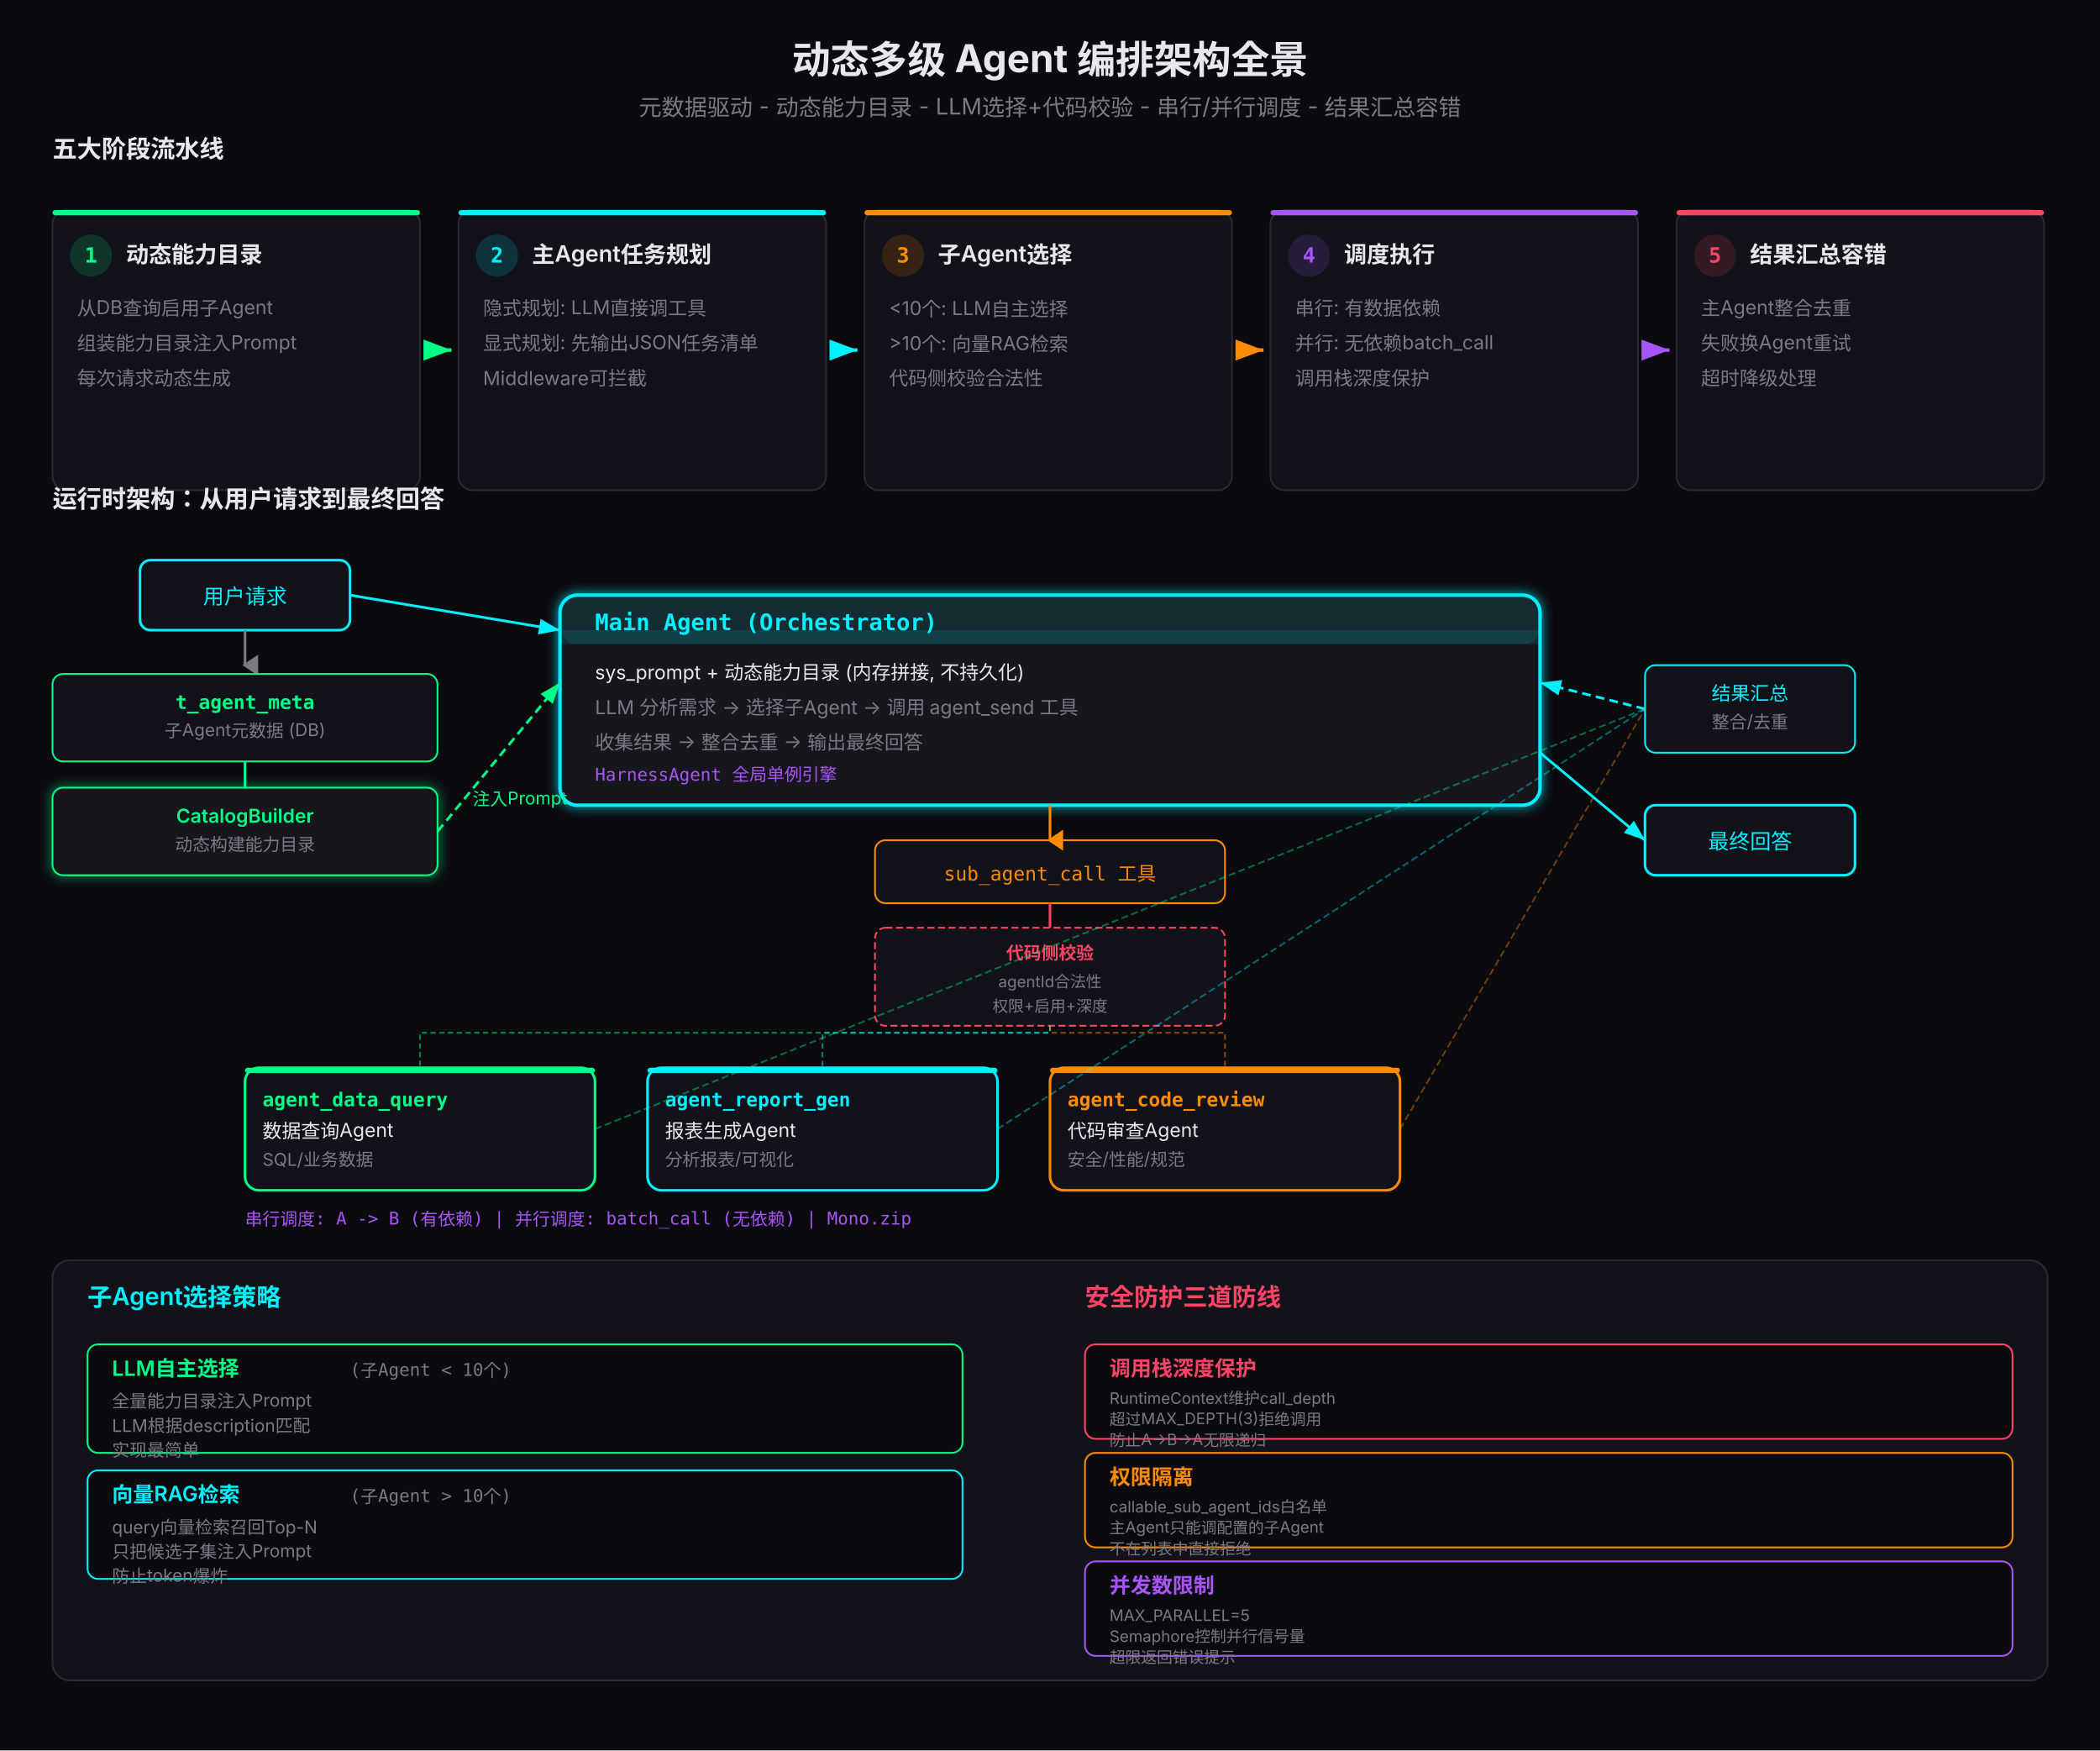
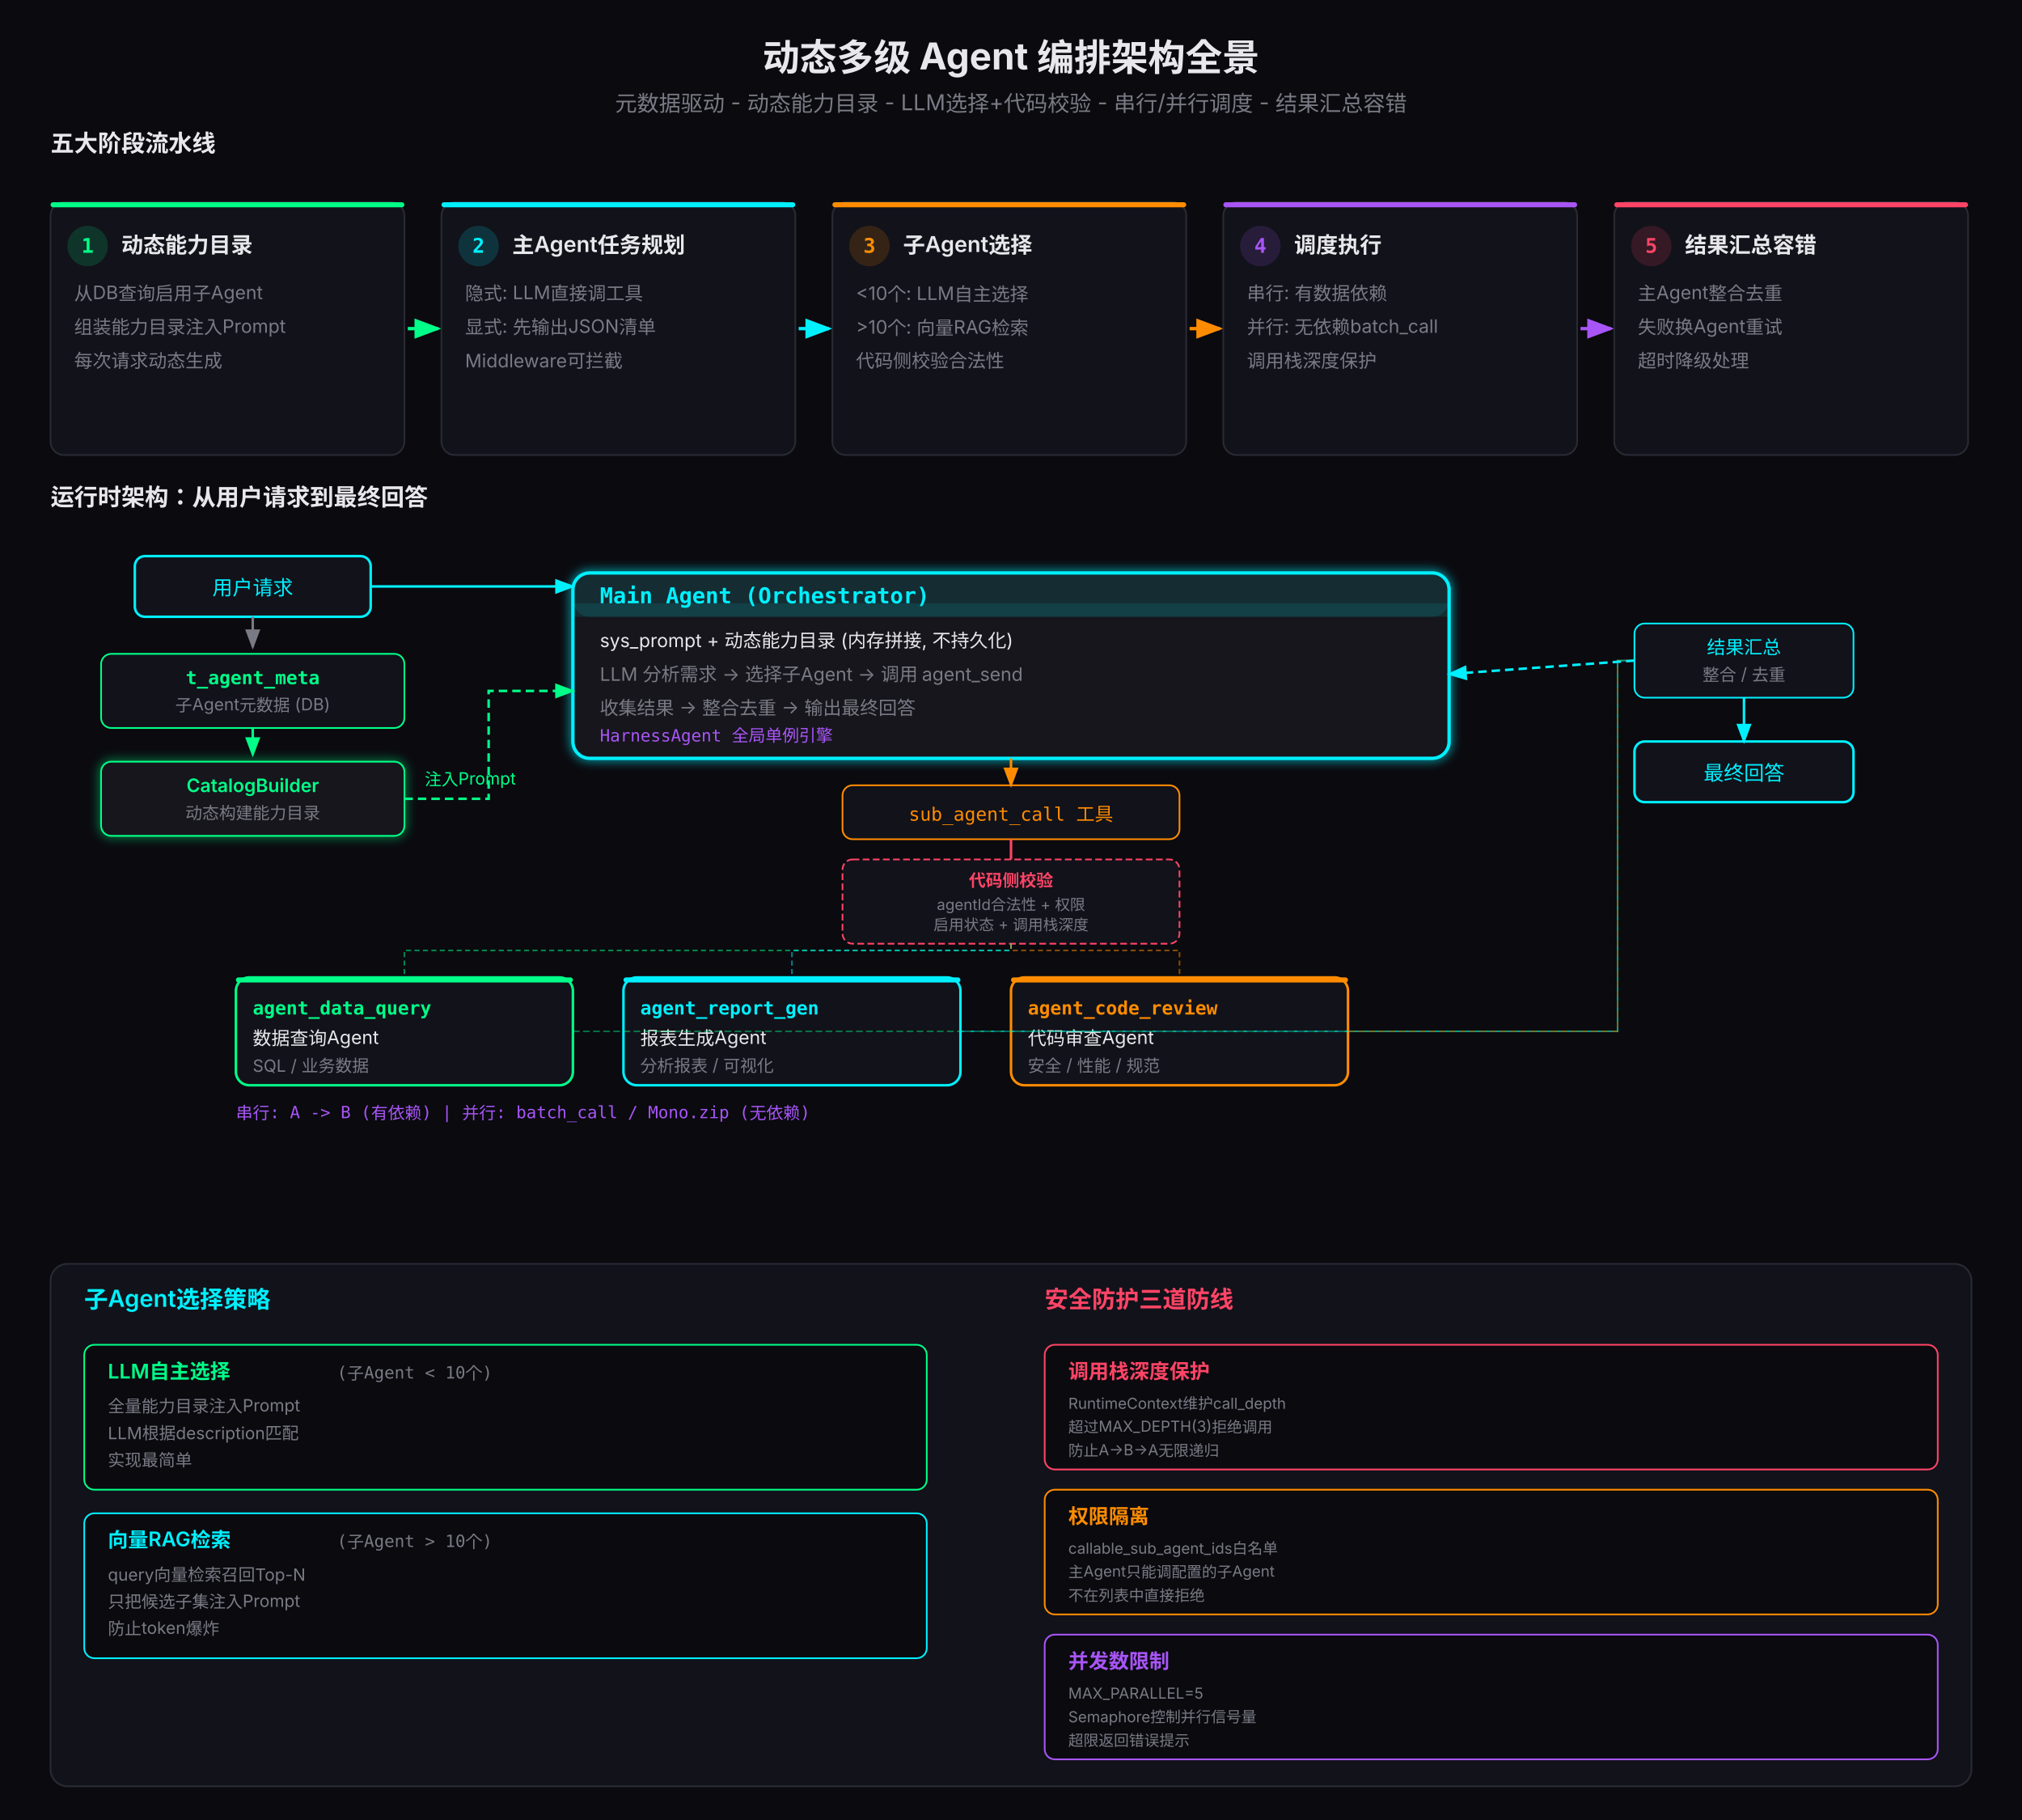
- <svg xmlns="http://www.w3.org/2000/svg" viewBox="0 0 1200 1000" font-family="Inter, sans-serif">
+ <svg xmlns="http://www.w3.org/2000/svg" viewBox="0 0 1200 1080" font-family="Inter, sans-serif">
  <defs>
    <filter id="glow" x="-20%" y="-20%" width="140%" height="140%">
      <feGaussianBlur stdDeviation="3" result="blur" />
      <feMerge>
        <feMergeNode in="blur" />
        <feMergeNode in="SourceGraphic" />
      </feMerge>
    </filter>
-     <linearGradient id="flow-grad" x1="0%" y1="0%" x2="0%" y2="100%">
-       <stop offset="0%" stop-color="#00f0ff" stop-opacity="0.3" />
-       <stop offset="100%" stop-color="#00f0ff" stop-opacity="0.05" />
-     </linearGradient>
+     <marker id="m-green" markerWidth="8" markerHeight="6" refX="7" refY="3" orient="auto">
+       <path d="M0,0 L8,3 L0,6 Z" fill="#00ff88" />
+     </marker>
+     <marker id="m-accent" markerWidth="8" markerHeight="6" refX="7" refY="3" orient="auto">
+       <path d="M0,0 L8,3 L0,6 Z" fill="#00f0ff" />
+     </marker>
+     <marker id="m-orange" markerWidth="8" markerHeight="6" refX="7" refY="3" orient="auto">
+       <path d="M0,0 L8,3 L0,6 Z" fill="#ff8c00" />
+     </marker>
+     <marker id="m-red" markerWidth="8" markerHeight="6" refX="7" refY="3" orient="auto">
+       <path d="M0,0 L8,3 L0,6 Z" fill="#ff4466" />
+     </marker>
+     <marker id="m-purple" markerWidth="8" markerHeight="6" refX="7" refY="3" orient="auto">
+       <path d="M0,0 L8,3 L0,6 Z" fill="#a855f7" />
+     </marker>
+     <marker id="m-gray" markerWidth="8" markerHeight="6" refX="7" refY="3" orient="auto">
+       <path d="M0,0 L8,3 L0,6 Z" fill="#7a7a85" />
+     </marker>
  </defs>
-   <rect width="1200" height="1000" fill="#0a0a0f" />
+   <rect width="1200" height="1080" fill="#0a0a0f" />
  <text x="600" y="42" text-anchor="middle" font-size="22" font-weight="700" fill="#e8e8ec">动态多级 Agent 编排架构全景</text>
  <text x="600" y="66" text-anchor="middle" font-size="13" fill="#7a7a85">元数据驱动 - 动态能力目录 - LLM选择+代码校验 - 串行/并行调度 - 结果汇总容错</text>
  <text x="30" y="90" font-size="14" font-weight="600" fill="#e8e8ec">五大阶段流水线</text>
-   <rect x="30" y="120" width="210" height="160" rx="8" fill="#12121a" stroke="#2a2a35" stroke-width="1" />
+   <rect x="30" y="120" width="210" height="150" rx="8" fill="#12121a" stroke="#2a2a35" stroke-width="1" />
  <rect x="30" y="120" width="210" height="3" rx="1.5" fill="#00ff88" />
  <circle cx="52" cy="146" r="12" fill="#00ff88" opacity="0.15" />
  <text x="52" y="150" text-anchor="middle" font-size="12" font-weight="700" fill="#00ff88" font-family="JetBrains Mono, monospace">1</text>
  <text x="72" y="150" font-size="13" font-weight="600" fill="#e8e8ec">动态能力目录</text>
-   <text x="44" y="180" font-size="11" fill="#7a7a85">从DB查询启用子Agent</text>
-   <text x="44" y="200" font-size="11" fill="#7a7a85">组装能力目录注入Prompt</text>
-   <text x="44" y="220" font-size="11" fill="#7a7a85">每次请求动态生成</text>
-   <path d="M 244,200 L 258,200" stroke="#00ff88" stroke-width="2" fill="none" marker-end="url(#arrow-0)" />
-   <marker id="arrow-0" markerWidth="8" markerHeight="6" refX="8" refY="3" orient="auto">
-     <path d="M0,0 L8,3 L0,6 Z" fill="#00ff88" />
-   </marker>
-   <rect x="262" y="120" width="210" height="160" rx="8" fill="#12121a" stroke="#2a2a35" stroke-width="1" />
+   <text x="44" y="178" font-size="11" fill="#7a7a85">从DB查询启用子Agent</text>
+   <text x="44" y="198" font-size="11" fill="#7a7a85">组装能力目录注入Prompt</text>
+   <text x="44" y="218" font-size="11" fill="#7a7a85">每次请求动态生成</text>
+   <line x1="242" y1="195" x2="260" y2="195" stroke="#00ff88" stroke-width="2" marker-end="url(#m-green)" />
+   <rect x="262" y="120" width="210" height="150" rx="8" fill="#12121a" stroke="#2a2a35" stroke-width="1" />
  <rect x="262" y="120" width="210" height="3" rx="1.5" fill="#00f0ff" />
  <circle cx="284" cy="146" r="12" fill="#00f0ff" opacity="0.15" />
  <text x="284" y="150" text-anchor="middle" font-size="12" font-weight="700" fill="#00f0ff" font-family="JetBrains Mono, monospace">2</text>
  <text x="304" y="150" font-size="13" font-weight="600" fill="#e8e8ec">主Agent任务规划</text>
-   <text x="276" y="180" font-size="11" fill="#7a7a85">隐式规划: LLM直接调工具</text>
-   <text x="276" y="200" font-size="11" fill="#7a7a85">显式规划: 先输出JSON任务清单</text>
-   <text x="276" y="220" font-size="11" fill="#7a7a85">Middleware可拦截</text>
-   <path d="M 476,200 L 490,200" stroke="#00f0ff" stroke-width="2" fill="none" marker-end="url(#arrow-1)" />
-   <marker id="arrow-1" markerWidth="8" markerHeight="6" refX="8" refY="3" orient="auto">
-     <path d="M0,0 L8,3 L0,6 Z" fill="#00f0ff" />
-   </marker>
-   <rect x="494" y="120" width="210" height="160" rx="8" fill="#12121a" stroke="#2a2a35" stroke-width="1" />
+   <text x="276" y="178" font-size="11" fill="#7a7a85">隐式: LLM直接调工具</text>
+   <text x="276" y="198" font-size="11" fill="#7a7a85">显式: 先输出JSON清单</text>
+   <text x="276" y="218" font-size="11" fill="#7a7a85">Middleware可拦截</text>
+   <line x1="474" y1="195" x2="492" y2="195" stroke="#00f0ff" stroke-width="2" marker-end="url(#m-accent)" />
+   <rect x="494" y="120" width="210" height="150" rx="8" fill="#12121a" stroke="#2a2a35" stroke-width="1" />
  <rect x="494" y="120" width="210" height="3" rx="1.5" fill="#ff8c00" />
  <circle cx="516" cy="146" r="12" fill="#ff8c00" opacity="0.15" />
  <text x="516" y="150" text-anchor="middle" font-size="12" font-weight="700" fill="#ff8c00" font-family="JetBrains Mono, monospace">3</text>
  <text x="536" y="150" font-size="13" font-weight="600" fill="#e8e8ec">子Agent选择</text>
-   <text x="508" y="180" font-size="11" fill="#7a7a85">&lt;10个: LLM自主选择</text>
-   <text x="508" y="200" font-size="11" fill="#7a7a85">&gt;10个: 向量RAG检索</text>
-   <text x="508" y="220" font-size="11" fill="#7a7a85">代码侧校验合法性</text>
-   <path d="M 708,200 L 722,200" stroke="#ff8c00" stroke-width="2" fill="none" marker-end="url(#arrow-2)" />
-   <marker id="arrow-2" markerWidth="8" markerHeight="6" refX="8" refY="3" orient="auto">
-     <path d="M0,0 L8,3 L0,6 Z" fill="#ff8c00" />
-   </marker>
-   <rect x="726" y="120" width="210" height="160" rx="8" fill="#12121a" stroke="#2a2a35" stroke-width="1" />
+   <text x="508" y="178" font-size="11" fill="#7a7a85">&lt;10个: LLM自主选择</text>
+   <text x="508" y="198" font-size="11" fill="#7a7a85">&gt;10个: 向量RAG检索</text>
+   <text x="508" y="218" font-size="11" fill="#7a7a85">代码侧校验合法性</text>
+   <line x1="706" y1="195" x2="724" y2="195" stroke="#ff8c00" stroke-width="2" marker-end="url(#m-orange)" />
+   <rect x="726" y="120" width="210" height="150" rx="8" fill="#12121a" stroke="#2a2a35" stroke-width="1" />
  <rect x="726" y="120" width="210" height="3" rx="1.5" fill="#a855f7" />
  <circle cx="748" cy="146" r="12" fill="#a855f7" opacity="0.15" />
  <text x="748" y="150" text-anchor="middle" font-size="12" font-weight="700" fill="#a855f7" font-family="JetBrains Mono, monospace">4</text>
  <text x="768" y="150" font-size="13" font-weight="600" fill="#e8e8ec">调度执行</text>
-   <text x="740" y="180" font-size="11" fill="#7a7a85">串行: 有数据依赖</text>
-   <text x="740" y="200" font-size="11" fill="#7a7a85">并行: 无依赖batch_call</text>
-   <text x="740" y="220" font-size="11" fill="#7a7a85">调用栈深度保护</text>
-   <path d="M 940,200 L 954,200" stroke="#a855f7" stroke-width="2" fill="none" marker-end="url(#arrow-3)" />
-   <marker id="arrow-3" markerWidth="8" markerHeight="6" refX="8" refY="3" orient="auto">
-     <path d="M0,0 L8,3 L0,6 Z" fill="#a855f7" />
-   </marker>
-   <rect x="958" y="120" width="210" height="160" rx="8" fill="#12121a" stroke="#2a2a35" stroke-width="1" />
+   <text x="740" y="178" font-size="11" fill="#7a7a85">串行: 有数据依赖</text>
+   <text x="740" y="198" font-size="11" fill="#7a7a85">并行: 无依赖batch_call</text>
+   <text x="740" y="218" font-size="11" fill="#7a7a85">调用栈深度保护</text>
+   <line x1="938" y1="195" x2="956" y2="195" stroke="#a855f7" stroke-width="2" marker-end="url(#m-purple)" />
+   <rect x="958" y="120" width="210" height="150" rx="8" fill="#12121a" stroke="#2a2a35" stroke-width="1" />
  <rect x="958" y="120" width="210" height="3" rx="1.5" fill="#ff4466" />
  <circle cx="980" cy="146" r="12" fill="#ff4466" opacity="0.15" />
  <text x="980" y="150" text-anchor="middle" font-size="12" font-weight="700" fill="#ff4466" font-family="JetBrains Mono, monospace">5</text>
  <text x="1000" y="150" font-size="13" font-weight="600" fill="#e8e8ec">结果汇总容错</text>
-   <text x="972" y="180" font-size="11" fill="#7a7a85">主Agent整合去重</text>
-   <text x="972" y="200" font-size="11" fill="#7a7a85">失败换Agent重试</text>
-   <text x="972" y="220" font-size="11" fill="#7a7a85">超时降级处理</text>
-   <text x="30" y="290" font-size="14" font-weight="600" fill="#e8e8ec">运行时架构：从用户请求到最终回答</text>
-   <rect x="80" y="320" width="120" height="40" rx="6" fill="#12121a" stroke="#00f0ff" stroke-width="1.5" />
-   <text x="140" y="345" text-anchor="middle" font-size="12" fill="#00f0ff">用户请求</text>
-   <line x1="140" y1="360" x2="140" y2="380" stroke="#7a7a85" stroke-width="1.5" marker-end="url(#arrow-down)" />
-   <marker id="arrow-down" markerWidth="8" markerHeight="6" refX="4" refY="5" orient="auto">
-     <path d="M0,0 L8,0 L4,6 Z" fill="#7a7a85" />
-   </marker>
-   <rect x="30" y="385" width="220" height="50" rx="6" fill="#12121a" stroke="#00ff88" stroke-width="1" />
-   <text x="140" y="405" text-anchor="middle" font-size="11" font-weight="600" fill="#00ff88" font-family="JetBrains Mono, monospace">t_agent_meta</text>
-   <text x="140" y="421" text-anchor="middle" font-size="10" fill="#7a7a85">子Agent元数据 (DB)</text>
-   <rect x="30" y="450" width="220" height="50" rx="6" fill="#12121a" stroke="#00ff88" stroke-width="1" filter="url(#glow)" />
-   <text x="140" y="470" text-anchor="middle" font-size="11" font-weight="600" fill="#00ff88">CatalogBuilder</text>
-   <text x="140" y="486" text-anchor="middle" font-size="10" fill="#7a7a85">动态构建能力目录</text>
-   <line x1="140" y1="435" x2="140" y2="450" stroke="#00ff88" stroke-width="1.5" />
-   <rect x="320" y="340" width="560" height="120" rx="10" fill="#12121a" stroke="#00f0ff" stroke-width="2" filter="url(#glow)" />
-   <rect x="320" y="340" width="560" height="28" rx="10" fill="#00f0ff" opacity="0.1" />
-   <rect x="320" y="360" width="560" height="8" fill="#00f0ff" opacity="0.1" />
-   <text x="340" y="360" font-size="13" font-weight="700" fill="#00f0ff" font-family="JetBrains Mono, monospace">Main Agent (Orchestrator)</text>
-   <text x="340" y="388" font-size="11" fill="#e8e8ec">sys_prompt + 动态能力目录 (内存拼接, 不持久化)</text>
-   <text x="340" y="408" font-size="11" fill="#7a7a85">LLM 分析需求 -&gt; 选择子Agent -&gt; 调用 agent_send 工具</text>
-   <text x="340" y="428" font-size="11" fill="#7a7a85">收集结果 -&gt; 整合去重 -&gt; 输出最终回答</text>
-   <text x="340" y="446" font-size="10" fill="#a855f7" font-family="JetBrains Mono, monospace">HarnessAgent 全局单例引擎</text>
-   <path d="M 250,475 L 320,390" stroke="#00ff88" stroke-width="1.5" fill="none" stroke-dasharray="5,3" marker-end="url(#arrow-green)" />
-   <marker id="arrow-green" markerWidth="8" markerHeight="6" refX="8" refY="3" orient="auto">
-     <path d="M0,0 L8,3 L0,6 Z" fill="#00ff88" />
-   </marker>
-   <text x="270" y="460" font-size="10" fill="#00ff88">注入Prompt</text>
-   <path d="M 200,340 L 320,360" stroke="#00f0ff" stroke-width="1.5" fill="none" marker-end="url(#arrow-accent2)" />
-   <marker id="arrow-accent2" markerWidth="8" markerHeight="6" refX="8" refY="3" orient="auto">
-     <path d="M0,0 L8,3 L0,6 Z" fill="#00f0ff" />
-   </marker>
-   <rect x="500" y="480" width="200" height="36" rx="6" fill="#12121a" stroke="#ff8c00" stroke-width="1" />
-   <text x="600" y="503" text-anchor="middle" font-size="11" fill="#ff8c00" font-family="JetBrains Mono, monospace">sub_agent_call 工具</text>
-   <line x1="600" y1="460" x2="600" y2="480" stroke="#ff8c00" stroke-width="1.5" marker-end="url(#arrow-orange)" />
-   <marker id="arrow-orange" markerWidth="8" markerHeight="6" refX="4" refY="5" orient="auto">
-     <path d="M0,0 L8,0 L4,6 Z" fill="#ff8c00" />
-   </marker>
-   <rect x="500" y="530" width="200" height="56" rx="6" fill="#12121a" stroke="#ff4466" stroke-width="1" stroke-dasharray="4,2" />
-   <text x="600" y="548" text-anchor="middle" font-size="10" font-weight="600" fill="#ff4466">代码侧校验</text>
-   <text x="600" y="564" text-anchor="middle" font-size="9" fill="#7a7a85">agentId合法性</text>
-   <text x="600" y="578" text-anchor="middle" font-size="9" fill="#7a7a85">权限+启用+深度</text>
-   <line x1="600" y1="516" x2="600" y2="530" stroke="#ff4466" stroke-width="1.5" />
-   <rect x="140" y="610" width="200" height="70" rx="8" fill="#12121a" stroke="#00ff88" stroke-width="1.5" />
-   <rect x="140" y="610" width="200" height="3" rx="1.5" fill="#00ff88" />
-   <text x="150" y="632" font-size="11" font-weight="600" fill="#00ff88" font-family="JetBrains Mono, monospace">agent_data_query</text>
-   <text x="150" y="650" font-size="11" fill="#e8e8ec">数据查询Agent</text>
-   <text x="150" y="666" font-size="10" fill="#7a7a85">SQL/业务数据</text>
-   <path d="M 600,586 L 600,590 L 240,590 L 240,610" stroke="#00ff88" stroke-width="1" fill="none" opacity="0.5" stroke-dasharray="3,2" />
-   <rect x="370" y="610" width="200" height="70" rx="8" fill="#12121a" stroke="#00f0ff" stroke-width="1.5" />
-   <rect x="370" y="610" width="200" height="3" rx="1.5" fill="#00f0ff" />
-   <text x="380" y="632" font-size="11" font-weight="600" fill="#00f0ff" font-family="JetBrains Mono, monospace">agent_report_gen</text>
-   <text x="380" y="650" font-size="11" fill="#e8e8ec">报表生成Agent</text>
-   <text x="380" y="666" font-size="10" fill="#7a7a85">分析报表/可视化</text>
-   <path d="M 600,586 L 600,590 L 470,590 L 470,610" stroke="#00f0ff" stroke-width="1" fill="none" opacity="0.5" stroke-dasharray="3,2" />
-   <rect x="600" y="610" width="200" height="70" rx="8" fill="#12121a" stroke="#ff8c00" stroke-width="1.5" />
-   <rect x="600" y="610" width="200" height="3" rx="1.5" fill="#ff8c00" />
-   <text x="610" y="632" font-size="11" font-weight="600" fill="#ff8c00" font-family="JetBrains Mono, monospace">agent_code_review</text>
-   <text x="610" y="650" font-size="11" fill="#e8e8ec">代码审查Agent</text>
-   <text x="610" y="666" font-size="10" fill="#7a7a85">安全/性能/规范</text>
-   <path d="M 600,586 L 600,590 L 700,590 L 700,610" stroke="#ff8c00" stroke-width="1" fill="none" opacity="0.5" stroke-dasharray="3,2" />
-   <text x="140" y="700" font-size="10" fill="#a855f7" font-family="JetBrains Mono, monospace">串行调度: A -&gt; B (有依赖)  |  并行调度: batch_call (无依赖) | Mono.zip</text>
-   <rect x="940" y="380" width="120" height="50" rx="6" fill="#12121a" stroke="#00f0ff" stroke-width="1" />
-   <text x="1000" y="400" text-anchor="middle" font-size="11" fill="#00f0ff">结果汇总</text>
-   <text x="1000" y="416" text-anchor="middle" font-size="10" fill="#7a7a85">整合/去重</text>
-   <path d="M 340,645 L 940,405" stroke="#00ff88" stroke-width="1" fill="none" opacity="0.4" stroke-dasharray="4,2" />
-   <path d="M 570,645 L 940,405" stroke="#00f0ff" stroke-width="1" fill="none" opacity="0.4" stroke-dasharray="4,2" />
-   <path d="M 800,645 L 940,405" stroke="#ff8c00" stroke-width="1" fill="none" opacity="0.4" stroke-dasharray="4,2" />
-   <path d="M 940,405 L 880,390" stroke="#00f0ff" stroke-width="1.5" fill="none" stroke-dasharray="5,3" marker-end="url(#arrow-accent2)" />
-   <rect x="940" y="460" width="120" height="40" rx="6" fill="#12121a" stroke="#00f0ff" stroke-width="1.5" />
-   <text x="1000" y="485" text-anchor="middle" font-size="12" fill="#00f0ff">最终回答</text>
-   <line x1="880" y1="430" x2="940" y2="480" stroke="#00f0ff" stroke-width="1.5" marker-end="url(#arrow-accent2)" />
-   <rect x="30" y="720" width="1140" height="240" rx="10" fill="#12121a" stroke="#2a2a35" stroke-width="1" />
-   <text x="50" y="746" font-size="14" font-weight="600" fill="#00f0ff">子Agent选择策略</text>
-   <rect x="50" y="768" width="500" height="62" rx="6" fill="#0a0a0f" stroke="#00ff88" stroke-width="1" />
-   <text x="64" y="786" font-size="12" font-weight="600" fill="#00ff88">LLM自主选择</text>
-   <text x="200" y="786" font-size="10" fill="#7a7a85" font-family="JetBrains Mono, monospace">(子Agent &lt; 10个)</text>
-   <text x="64" y="804" font-size="10" fill="#7a7a85">全量能力目录注入Prompt</text>
-   <text x="64" y="818" font-size="10" fill="#7a7a85">LLM根据description匹配</text>
-   <text x="64" y="832" font-size="10" fill="#7a7a85">实现最简单</text>
-   <rect x="50" y="840" width="500" height="62" rx="6" fill="#0a0a0f" stroke="#00f0ff" stroke-width="1" />
-   <text x="64" y="858" font-size="12" font-weight="600" fill="#00f0ff">向量RAG检索</text>
-   <text x="200" y="858" font-size="10" fill="#7a7a85" font-family="JetBrains Mono, monospace">(子Agent &gt; 10个)</text>
-   <text x="64" y="876" font-size="10" fill="#7a7a85">query向量检索召回Top-N</text>
-   <text x="64" y="890" font-size="10" fill="#7a7a85">只把候选子集注入Prompt</text>
-   <text x="64" y="904" font-size="10" fill="#7a7a85">防止token爆炸</text>
-   <text x="620" y="746" font-size="14" font-weight="600" fill="#ff4466">安全防护三道防线</text>
-   <rect x="620" y="768" width="530" height="54" rx="6" fill="#0a0a0f" stroke="#ff4466" stroke-width="1" />
-   <text x="634" y="786" font-size="12" font-weight="600" fill="#ff4466">调用栈深度保护</text>
-   <text x="634" y="802" font-size="9" fill="#7a7a85">RuntimeContext维护call_depth</text>
-   <text x="634" y="814" font-size="9" fill="#7a7a85">超过MAX_DEPTH(3)拒绝调用</text>
-   <text x="634" y="826" font-size="9" fill="#7a7a85">防止A-&gt;B-&gt;A无限递归</text>
-   <rect x="620" y="830" width="530" height="54" rx="6" fill="#0a0a0f" stroke="#ff8c00" stroke-width="1" />
-   <text x="634" y="848" font-size="12" font-weight="600" fill="#ff8c00">权限隔离</text>
-   <text x="634" y="864" font-size="9" fill="#7a7a85">callable_sub_agent_ids白名单</text>
-   <text x="634" y="876" font-size="9" fill="#7a7a85">主Agent只能调配置的子Agent</text>
-   <text x="634" y="888" font-size="9" fill="#7a7a85">不在列表中直接拒绝</text>
-   <rect x="620" y="892" width="530" height="54" rx="6" fill="#0a0a0f" stroke="#a855f7" stroke-width="1" />
-   <text x="634" y="910" font-size="12" font-weight="600" fill="#a855f7">并发数限制</text>
-   <text x="634" y="926" font-size="9" fill="#7a7a85">MAX_PARALLEL=5</text>
-   <text x="634" y="938" font-size="9" fill="#7a7a85">Semaphore控制并行信号量</text>
-   <text x="634" y="950" font-size="9" fill="#7a7a85">超限返回错误提示</text>
+   <text x="972" y="178" font-size="11" fill="#7a7a85">主Agent整合去重</text>
+   <text x="972" y="198" font-size="11" fill="#7a7a85">失败换Agent重试</text>
+   <text x="972" y="218" font-size="11" fill="#7a7a85">超时降级处理</text>
+   <text x="30" y="300" font-size="14" font-weight="600" fill="#e8e8ec">运行时架构：从用户请求到最终回答</text>
+   <rect x="80" y="330" width="140" height="36" rx="6" fill="#12121a" stroke="#00f0ff" stroke-width="1.5" />
+   <text x="150" y="353" text-anchor="middle" font-size="12" fill="#00f0ff">用户请求</text>
+   <line x1="150" y1="366" x2="150" y2="384" stroke="#7a7a85" stroke-width="1.5" marker-end="url(#m-gray)" />
+   <rect x="60" y="388" width="180" height="44" rx="6" fill="#12121a" stroke="#00ff88" stroke-width="1" />
+   <text x="150" y="406" text-anchor="middle" font-size="11" font-weight="600" fill="#00ff88" font-family="JetBrains Mono, monospace">t_agent_meta</text>
+   <text x="150" y="422" text-anchor="middle" font-size="10" fill="#7a7a85">子Agent元数据 (DB)</text>
+   <line x1="150" y1="432" x2="150" y2="448" stroke="#00ff88" stroke-width="1.5" marker-end="url(#m-green)" />
+   <rect x="60" y="452" width="180" height="44" rx="6" fill="#12121a" stroke="#00ff88" stroke-width="1" filter="url(#glow)" />
+   <text x="150" y="470" text-anchor="middle" font-size="11" font-weight="600" fill="#00ff88">CatalogBuilder</text>
+   <text x="150" y="486" text-anchor="middle" font-size="10" fill="#7a7a85">动态构建能力目录</text>
+   <rect x="340" y="340" width="520" height="110" rx="10" fill="#12121a" stroke="#00f0ff" stroke-width="2" filter="url(#glow)" />
+   <rect x="340" y="340" width="520" height="26" rx="10" fill="#00f0ff" opacity="0.1" />
+   <rect x="340" y="358" width="520" height="8" fill="#00f0ff" opacity="0.1" />
+   <text x="356" y="358" font-size="13" font-weight="700" fill="#00f0ff" font-family="JetBrains Mono, monospace">Main Agent (Orchestrator)</text>
+   <text x="356" y="384" font-size="11" fill="#e8e8ec">sys_prompt + 动态能力目录 (内存拼接, 不持久化)</text>
+   <text x="356" y="404" font-size="11" fill="#7a7a85">LLM 分析需求 -&gt; 选择子Agent -&gt; 调用 agent_send</text>
+   <text x="356" y="424" font-size="11" fill="#7a7a85">收集结果 -&gt; 整合去重 -&gt; 输出最终回答</text>
+   <text x="356" y="440" font-size="10" fill="#a855f7" font-family="JetBrains Mono, monospace">HarnessAgent 全局单例引擎</text>
+   <line x1="220" y1="348" x2="340" y2="348" stroke="#00f0ff" stroke-width="1.5" marker-end="url(#m-accent)" />
+   <path d="M 240,474 L 290,474 L 290,410 L 340,410" stroke="#00ff88" stroke-width="1.5" fill="none" stroke-dasharray="5,3" marker-end="url(#m-green)" />
+   <text x="252" y="466" font-size="10" fill="#00ff88">注入Prompt</text>
+   <rect x="500" y="466" width="200" height="32" rx="6" fill="#12121a" stroke="#ff8c00" stroke-width="1" />
+   <text x="600" y="487" text-anchor="middle" font-size="11" fill="#ff8c00" font-family="JetBrains Mono, monospace">sub_agent_call 工具</text>
+   <line x1="600" y1="450" x2="600" y2="466" stroke="#ff8c00" stroke-width="1.5" marker-end="url(#m-orange)" />
+   <rect x="500" y="510" width="200" height="50" rx="6" fill="#12121a" stroke="#ff4466" stroke-width="1" stroke-dasharray="4,2" />
+   <text x="600" y="526" text-anchor="middle" font-size="10" font-weight="600" fill="#ff4466">代码侧校验</text>
+   <text x="600" y="540" text-anchor="middle" font-size="9" fill="#7a7a85">agentId合法性 + 权限</text>
+   <text x="600" y="552" text-anchor="middle" font-size="9" fill="#7a7a85">启用状态 + 调用栈深度</text>
+   <line x1="600" y1="498" x2="600" y2="510" stroke="#ff4466" stroke-width="1.5" />
+   <rect x="140" y="580" width="200" height="64" rx="8" fill="#12121a" stroke="#00ff88" stroke-width="1.5" />
+   <rect x="140" y="580" width="200" height="3" rx="1.5" fill="#00ff88" />
+   <text x="150" y="602" font-size="11" font-weight="600" fill="#00ff88" font-family="JetBrains Mono, monospace">agent_data_query</text>
+   <text x="150" y="620" font-size="11" fill="#e8e8ec">数据查询Agent</text>
+   <text x="150" y="636" font-size="10" fill="#7a7a85">SQL / 业务数据</text>
+   <path d="M 600,560 L 600,564 L 240,564 L 240,580" stroke="#00ff88" stroke-width="1" fill="none" opacity="0.5" stroke-dasharray="3,2" />
+   <rect x="370" y="580" width="200" height="64" rx="8" fill="#12121a" stroke="#00f0ff" stroke-width="1.5" />
+   <rect x="370" y="580" width="200" height="3" rx="1.5" fill="#00f0ff" />
+   <text x="380" y="602" font-size="11" font-weight="600" fill="#00f0ff" font-family="JetBrains Mono, monospace">agent_report_gen</text>
+   <text x="380" y="620" font-size="11" fill="#e8e8ec">报表生成Agent</text>
+   <text x="380" y="636" font-size="10" fill="#7a7a85">分析报表 / 可视化</text>
+   <path d="M 600,560 L 600,564 L 470,564 L 470,580" stroke="#00f0ff" stroke-width="1" fill="none" opacity="0.5" stroke-dasharray="3,2" />
+   <rect x="600" y="580" width="200" height="64" rx="8" fill="#12121a" stroke="#ff8c00" stroke-width="1.5" />
+   <rect x="600" y="580" width="200" height="3" rx="1.5" fill="#ff8c00" />
+   <text x="610" y="602" font-size="11" font-weight="600" fill="#ff8c00" font-family="JetBrains Mono, monospace">agent_code_review</text>
+   <text x="610" y="620" font-size="11" fill="#e8e8ec">代码审查Agent</text>
+   <text x="610" y="636" font-size="10" fill="#7a7a85">安全 / 性能 / 规范</text>
+   <path d="M 600,560 L 600,564 L 700,564 L 700,580" stroke="#ff8c00" stroke-width="1" fill="none" opacity="0.5" stroke-dasharray="3,2" />
+   <text x="140" y="664" font-size="10" fill="#a855f7" font-family="JetBrains Mono, monospace">串行: A -&gt; B (有依赖)  |  并行: batch_call / Mono.zip (无依赖)</text>
+   <rect x="970" y="370" width="130" height="44" rx="6" fill="#12121a" stroke="#00f0ff" stroke-width="1" />
+   <text x="1035" y="388" text-anchor="middle" font-size="11" fill="#00f0ff">结果汇总</text>
+   <text x="1035" y="404" text-anchor="middle" font-size="10" fill="#7a7a85">整合 / 去重</text>
+   <path d="M 340,612 L 960,612 L 960,392 L 970,392" stroke="#00ff88" stroke-width="1" fill="none" opacity="0.4" stroke-dasharray="4,2" />
+   <path d="M 570,612 L 960,612 L 960,392 L 970,392" stroke="#00f0ff" stroke-width="1" fill="none" opacity="0.4" stroke-dasharray="4,2" />
+   <path d="M 800,612 L 960,612 L 960,392 L 970,392" stroke="#ff8c00" stroke-width="1" fill="none" opacity="0.4" stroke-dasharray="4,2" />
+   <path d="M 970,392 L 860,400" stroke="#00f0ff" stroke-width="1.5" fill="none" stroke-dasharray="5,3" marker-end="url(#m-accent)" />
+   <rect x="970" y="440" width="130" height="36" rx="6" fill="#12121a" stroke="#00f0ff" stroke-width="1.5" />
+   <text x="1035" y="463" text-anchor="middle" font-size="12" fill="#00f0ff">最终回答</text>
+   <line x1="1035" y1="414" x2="1035" y2="440" stroke="#00f0ff" stroke-width="1.5" marker-end="url(#m-accent)" />
+   <rect x="30" y="750" width="1140" height="310" rx="10" fill="#12121a" stroke="#2a2a35" stroke-width="1" />
+   <text x="50" y="776" font-size="14" font-weight="600" fill="#00f0ff">子Agent选择策略</text>
+   <rect x="50" y="798" width="500" height="86" rx="6" fill="#0a0a0f" stroke="#00ff88" stroke-width="1" />
+   <text x="64" y="818" font-size="12" font-weight="600" fill="#00ff88">LLM自主选择</text>
+   <text x="200" y="818" font-size="10" fill="#7a7a85" font-family="JetBrains Mono, monospace">(子Agent &lt; 10个)</text>
+   <text x="64" y="838" font-size="10" fill="#7a7a85">全量能力目录注入Prompt</text>
+   <text x="64" y="854" font-size="10" fill="#7a7a85">LLM根据description匹配</text>
+   <text x="64" y="870" font-size="10" fill="#7a7a85">实现最简单</text>
+   <rect x="50" y="898" width="500" height="86" rx="6" fill="#0a0a0f" stroke="#00f0ff" stroke-width="1" />
+   <text x="64" y="918" font-size="12" font-weight="600" fill="#00f0ff">向量RAG检索</text>
+   <text x="200" y="918" font-size="10" fill="#7a7a85" font-family="JetBrains Mono, monospace">(子Agent &gt; 10个)</text>
+   <text x="64" y="938" font-size="10" fill="#7a7a85">query向量检索召回Top-N</text>
+   <text x="64" y="954" font-size="10" fill="#7a7a85">只把候选子集注入Prompt</text>
+   <text x="64" y="970" font-size="10" fill="#7a7a85">防止token爆炸</text>
+   <text x="620" y="776" font-size="14" font-weight="600" fill="#ff4466">安全防护三道防线</text>
+   <rect x="620" y="798" width="530" height="74" rx="6" fill="#0a0a0f" stroke="#ff4466" stroke-width="1" />
+   <text x="634" y="818" font-size="12" font-weight="600" fill="#ff4466">调用栈深度保护</text>
+   <text x="634" y="836" font-size="9" fill="#7a7a85">RuntimeContext维护call_depth</text>
+   <text x="634" y="850" font-size="9" fill="#7a7a85">超过MAX_DEPTH(3)拒绝调用</text>
+   <text x="634" y="864" font-size="9" fill="#7a7a85">防止A-&gt;B-&gt;A无限递归</text>
+   <rect x="620" y="884" width="530" height="74" rx="6" fill="#0a0a0f" stroke="#ff8c00" stroke-width="1" />
+   <text x="634" y="904" font-size="12" font-weight="600" fill="#ff8c00">权限隔离</text>
+   <text x="634" y="922" font-size="9" fill="#7a7a85">callable_sub_agent_ids白名单</text>
+   <text x="634" y="936" font-size="9" fill="#7a7a85">主Agent只能调配置的子Agent</text>
+   <text x="634" y="950" font-size="9" fill="#7a7a85">不在列表中直接拒绝</text>
+   <rect x="620" y="970" width="530" height="74" rx="6" fill="#0a0a0f" stroke="#a855f7" stroke-width="1" />
+   <text x="634" y="990" font-size="12" font-weight="600" fill="#a855f7">并发数限制</text>
+   <text x="634" y="1008" font-size="9" fill="#7a7a85">MAX_PARALLEL=5</text>
+   <text x="634" y="1022" font-size="9" fill="#7a7a85">Semaphore控制并行信号量</text>
+   <text x="634" y="1036" font-size="9" fill="#7a7a85">超限返回错误提示</text>
</svg>
